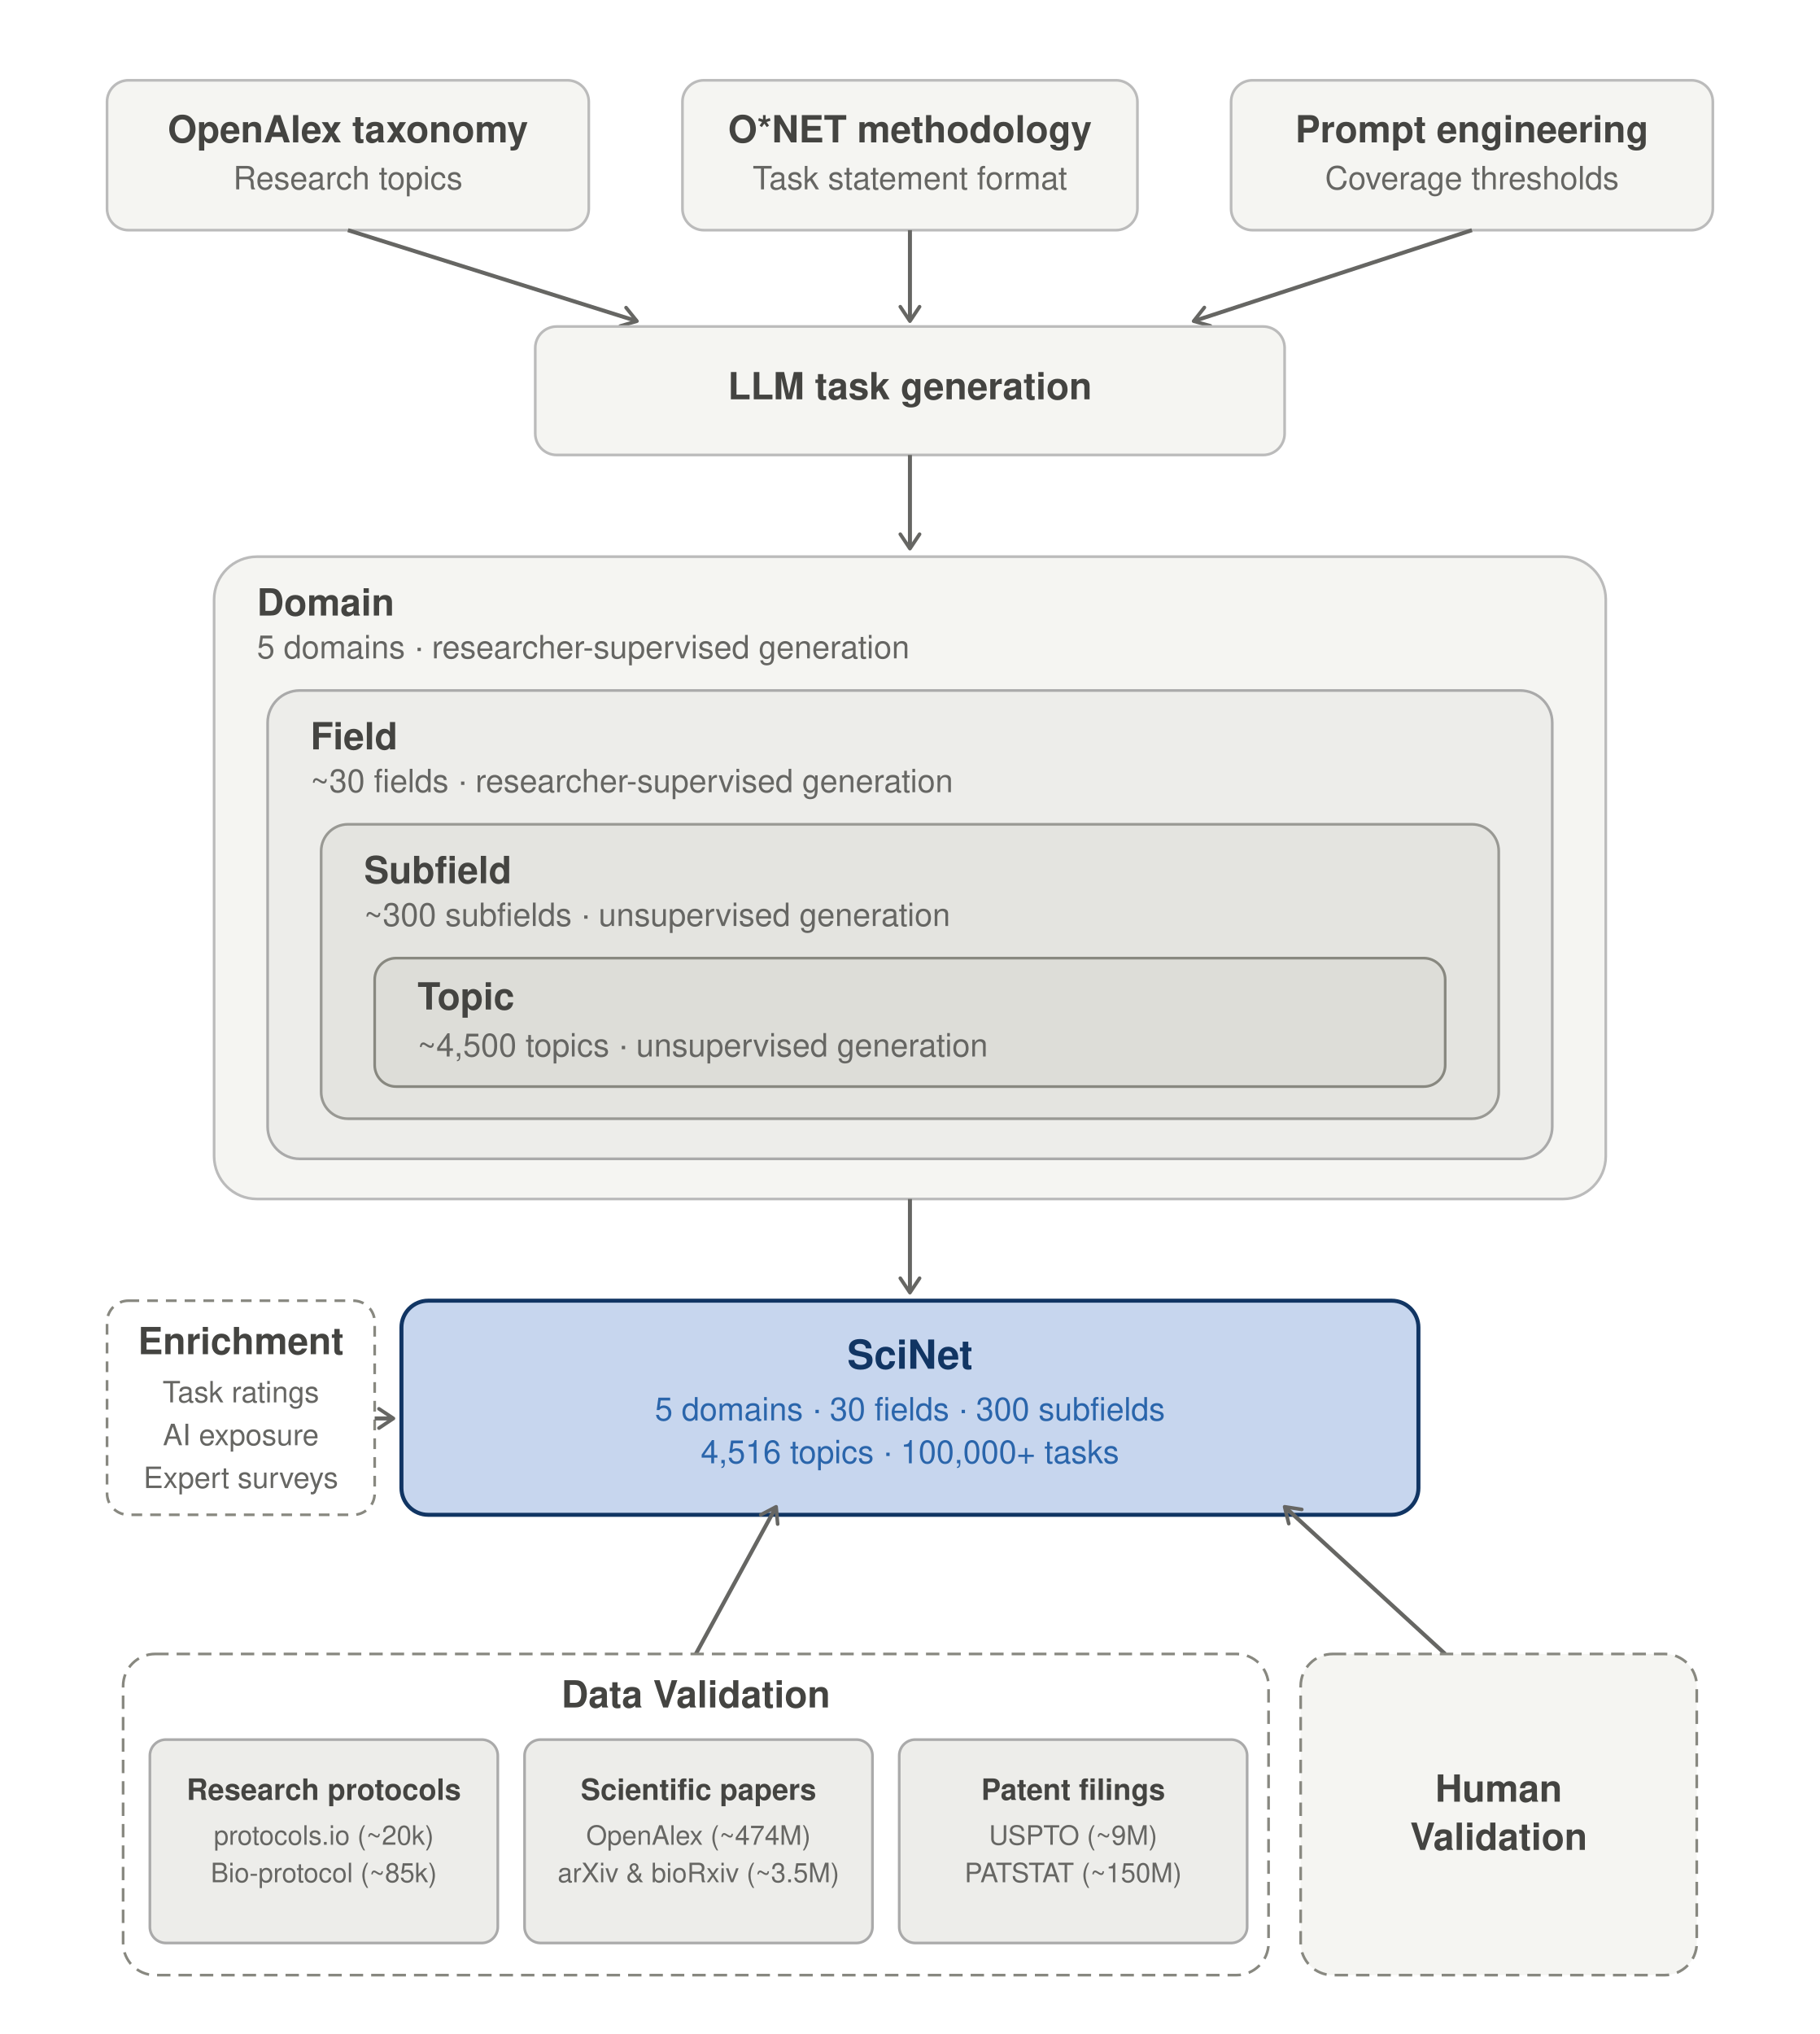
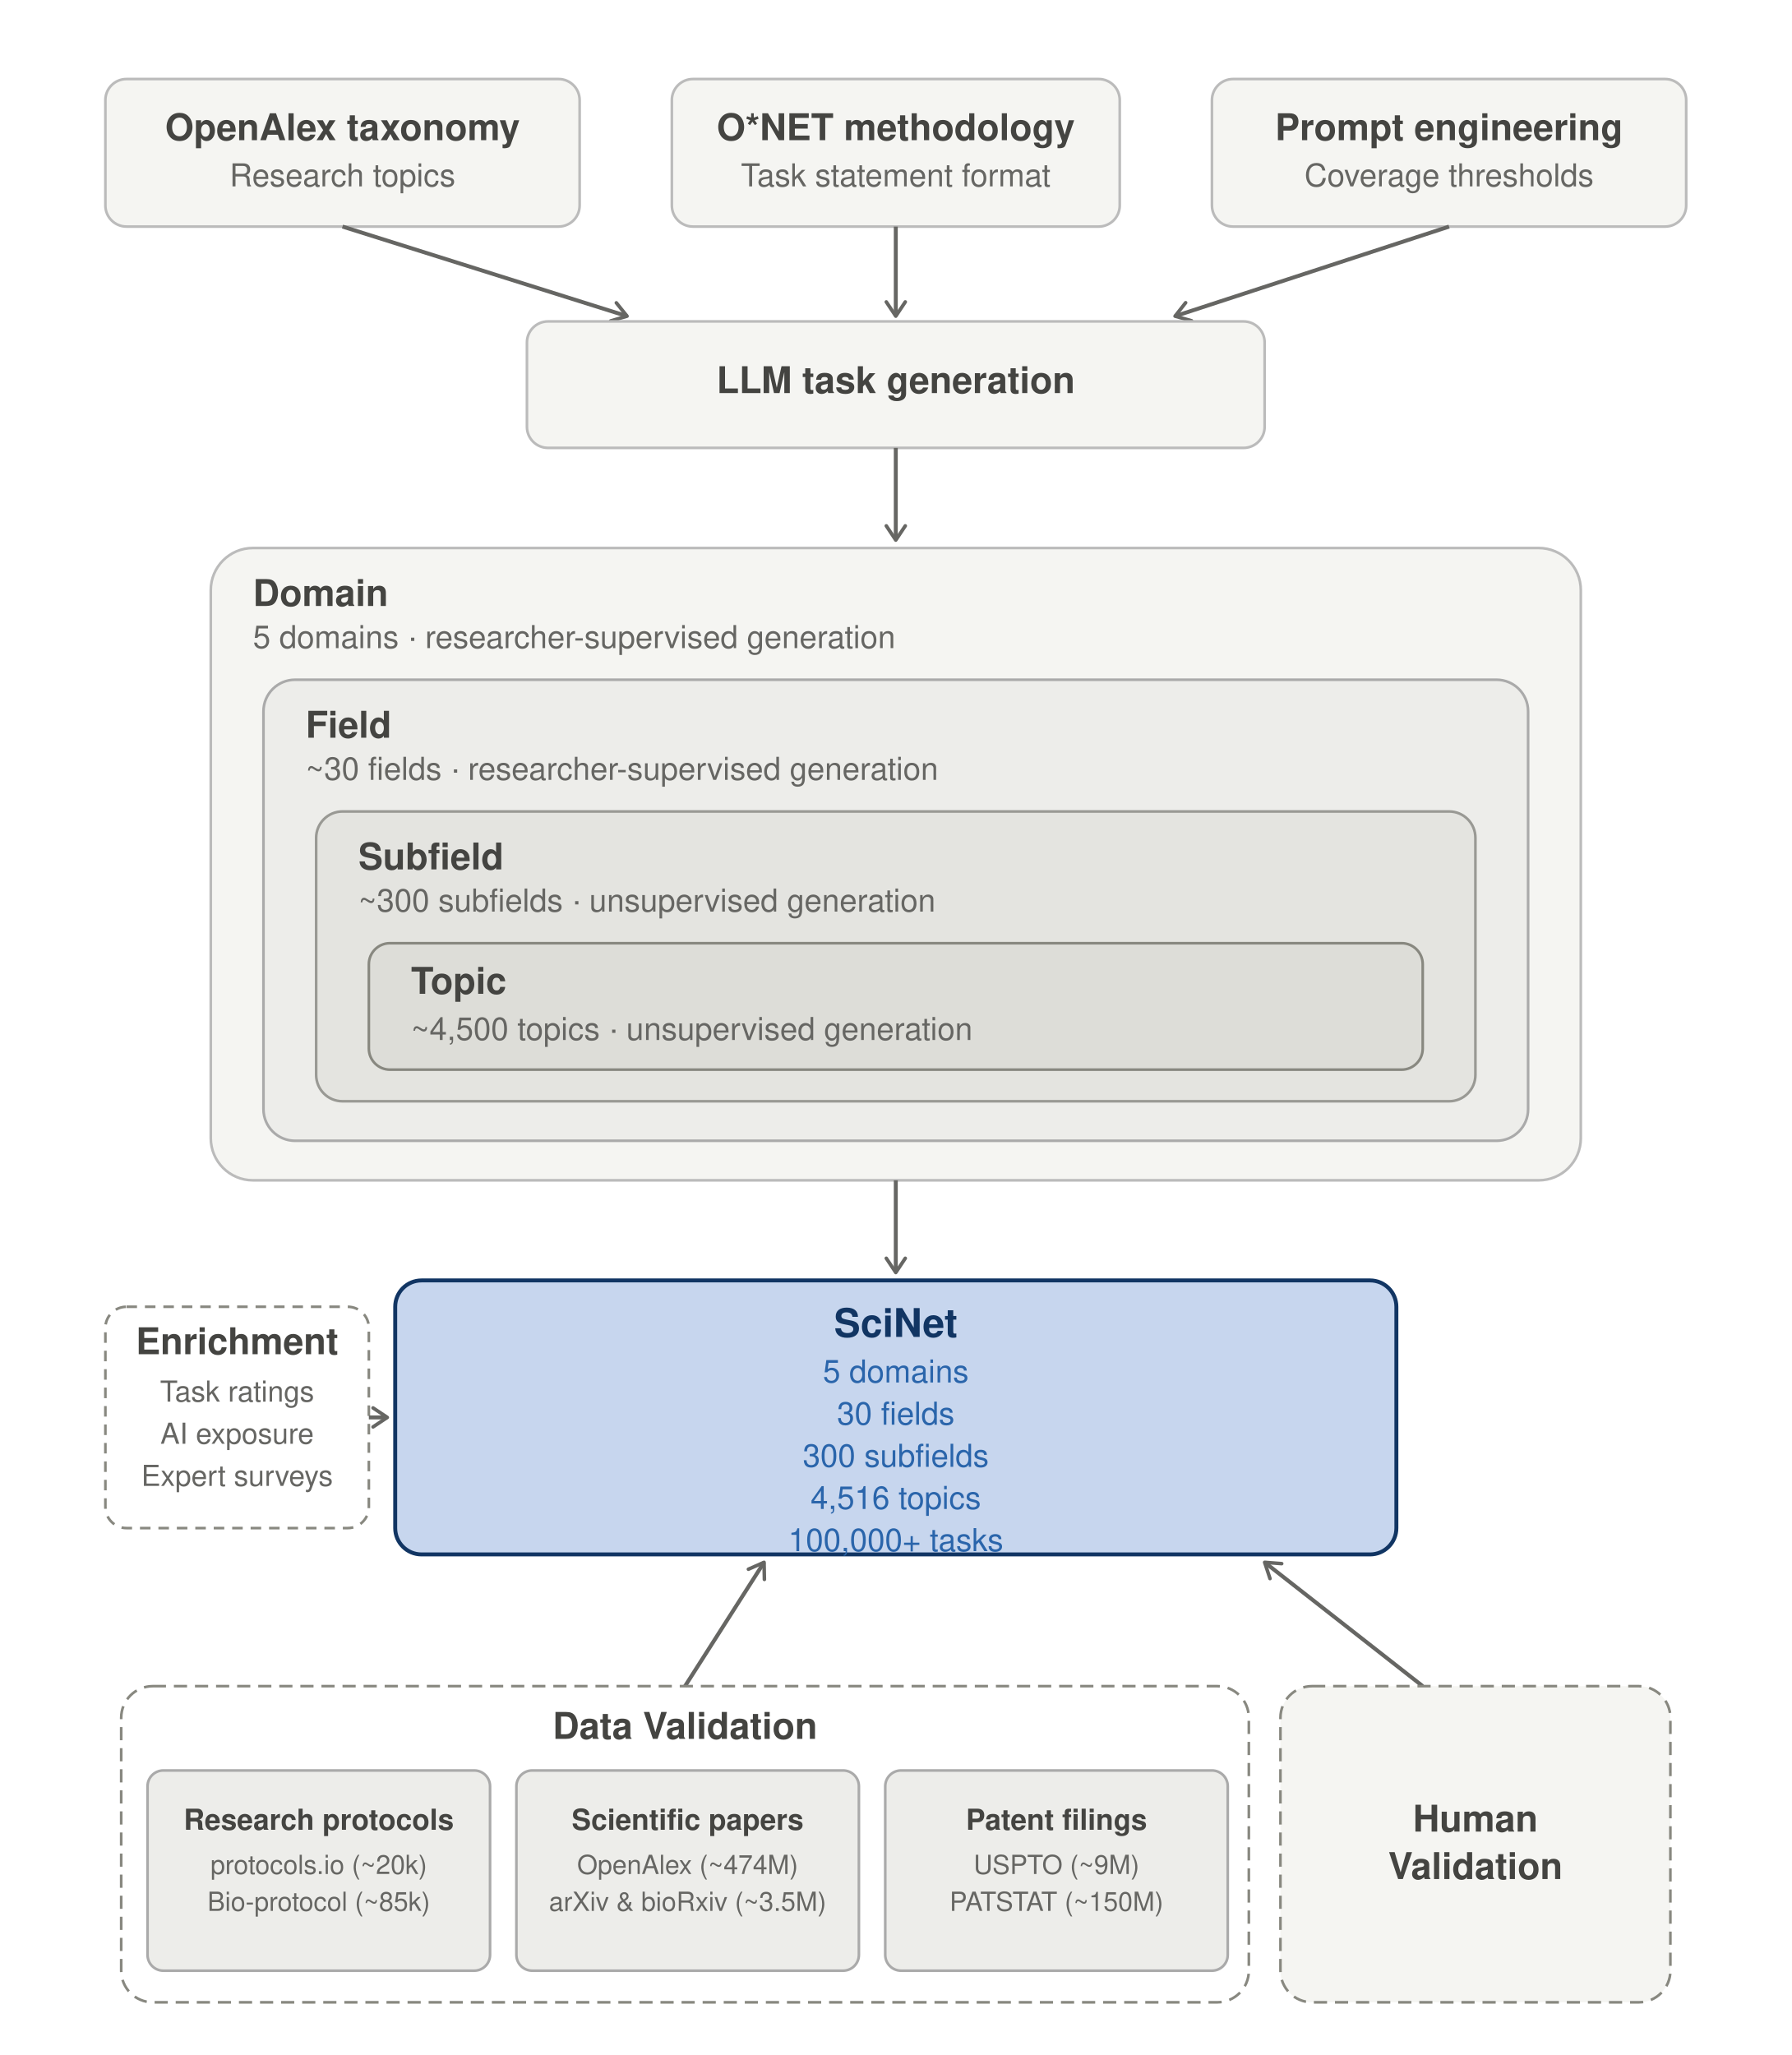
- <svg xmlns="http://www.w3.org/2000/svg" width="680" height="760" viewBox="0 0 680 760">
+ <svg xmlns="http://www.w3.org/2000/svg" width="680" height="780" viewBox="0 0 680 780">
  <defs>
    <marker id="arr" viewBox="0 0 10 10" refX="8" refY="5" markerWidth="6" markerHeight="6" orient="auto-start-reverse">
      <path d="M2 1L8 5L2 9" fill="none" stroke="#666663" stroke-width="1.5" stroke-linecap="round" stroke-linejoin="round" />
    </marker>
  </defs>
  <rect x="40" y="30" width="180" height="56" rx="8" fill="#F5F5F2" stroke="#BBBBBB" stroke-width="1" />
  <text x="130" y="50" text-anchor="middle" dominant-baseline="central" font-family="Helvetica,Arial,sans-serif" font-size="14" font-weight="600" fill="#444441">OpenAlex taxonomy</text>
  <text x="130" y="68" text-anchor="middle" dominant-baseline="central" font-family="Helvetica,Arial,sans-serif" font-size="12" fill="#666663">Research topics</text>
  <rect x="255" y="30" width="170" height="56" rx="8" fill="#F5F5F2" stroke="#BBBBBB" stroke-width="1" />
  <text x="340" y="50" text-anchor="middle" dominant-baseline="central" font-family="Helvetica,Arial,sans-serif" font-size="14" font-weight="600" fill="#444441">O*NET methodology</text>
  <text x="340" y="68" text-anchor="middle" dominant-baseline="central" font-family="Helvetica,Arial,sans-serif" font-size="12" fill="#666663">Task statement format</text>
  <rect x="460" y="30" width="180" height="56" rx="8" fill="#F5F5F2" stroke="#BBBBBB" stroke-width="1" />
  <text x="550" y="50" text-anchor="middle" dominant-baseline="central" font-family="Helvetica,Arial,sans-serif" font-size="14" font-weight="600" fill="#444441">Prompt engineering</text>
  <text x="550" y="68" text-anchor="middle" dominant-baseline="central" font-family="Helvetica,Arial,sans-serif" font-size="12" fill="#666663">Coverage thresholds</text>
  <line x1="130" y1="86" x2="238" y2="120" stroke="#666663" stroke-width="1.5" marker-end="url(#arr)" />
  <line x1="340" y1="86" x2="340" y2="120" stroke="#666663" stroke-width="1.5" marker-end="url(#arr)" />
  <line x1="550" y1="86" x2="446" y2="120" stroke="#666663" stroke-width="1.5" marker-end="url(#arr)" />
  <rect x="200" y="122" width="280" height="48" rx="8" fill="#F5F5F2" stroke="#BBBBBB" stroke-width="1" />
  <text x="340" y="146" text-anchor="middle" dominant-baseline="central" font-family="Helvetica,Arial,sans-serif" font-size="14" font-weight="600" fill="#444441">LLM task generation</text>
  <line x1="340" y1="170" x2="340" y2="205" stroke="#666663" stroke-width="1.5" marker-end="url(#arr)" />
  <rect x="80" y="208" width="520" height="240" rx="16" fill="#F5F5F2" stroke="#BBBBBB" stroke-width="1" />
  <text x="96" y="230" text-anchor="start" font-family="Helvetica,Arial,sans-serif" font-size="14" font-weight="600" fill="#444441">Domain</text>
  <text x="96" y="246" text-anchor="start" font-family="Helvetica,Arial,sans-serif" font-size="12" fill="#666663">5 domains · researcher-supervised generation</text>
  <rect x="100" y="258" width="480" height="175" rx="12" fill="#EDEDEA" stroke="#AAAAAA" stroke-width="1" />
  <text x="116" y="280" text-anchor="start" font-family="Helvetica,Arial,sans-serif" font-size="14" font-weight="600" fill="#444441">Field</text>
  <text x="116" y="296" text-anchor="start" font-family="Helvetica,Arial,sans-serif" font-size="12" fill="#666663">~30 fields · researcher-supervised generation</text>
  <rect x="120" y="308" width="440" height="110" rx="10" fill="#E4E4E0" stroke="#999994" stroke-width="1" />
  <text x="136" y="330" text-anchor="start" font-family="Helvetica,Arial,sans-serif" font-size="14" font-weight="600" fill="#444441">Subfield</text>
  <text x="136" y="346" text-anchor="start" font-family="Helvetica,Arial,sans-serif" font-size="12" fill="#666663">~300 subfields · unsupervised generation</text>
  <rect x="140" y="358" width="400" height="48" rx="8" fill="#DDDDD8" stroke="#888880" stroke-width="1" />
  <text x="156" y="374" text-anchor="start" dominant-baseline="central" font-family="Helvetica,Arial,sans-serif" font-size="14" font-weight="600" fill="#444441">Topic</text>
  <text x="156" y="392" text-anchor="start" dominant-baseline="central" font-family="Helvetica,Arial,sans-serif" font-size="12" fill="#666663">~4,500 topics · unsupervised generation</text>
  <line x1="340" y1="448" x2="340" y2="483" stroke="#666663" stroke-width="1.5" marker-end="url(#arr)" />
-   <rect x="150" y="486" width="380" height="80" rx="10" fill="#C7D6EE" stroke="#113563" stroke-width="1.5" />
-   <text x="340" y="508" text-anchor="middle" dominant-baseline="central" font-family="Helvetica,Arial,sans-serif" font-size="15" font-weight="700" fill="#113563">SciNet</text>
-   <text x="340" y="528" text-anchor="middle" dominant-baseline="central" font-family="Helvetica,Arial,sans-serif" font-size="12" fill="#2A65AB">5 domains · 30 fields · 300 subfields</text>
-   <text x="340" y="544" text-anchor="middle" dominant-baseline="central" font-family="Helvetica,Arial,sans-serif" font-size="12" fill="#2A65AB">4,516 topics · 100,000+ tasks</text>
-   <line x1="260" y1="618" x2="290" y2="563" stroke="#666663" stroke-width="1.5" marker-end="url(#arr)" />
-   <line x1="540" y1="618" x2="480" y2="563" stroke="#666663" stroke-width="1.5" marker-end="url(#arr)" />
-   <rect x="46" y="618" width="428" height="120" rx="12" fill="none" stroke="#888880" stroke-width="1" stroke-dasharray="5 3" />
-   <text x="260" y="638" text-anchor="middle" font-family="Helvetica,Arial,sans-serif" font-size="14" font-weight="600" fill="#444441">Data Validation</text>
-   <rect x="56" y="650" width="130" height="76" rx="6" fill="#EDEDEA" stroke="#AAAAAA" stroke-width="1" />
-   <text x="121" y="670" text-anchor="middle" dominant-baseline="central" font-family="Helvetica,Arial,sans-serif" font-size="11" font-weight="600" fill="#444441">Research protocols</text>
-   <text x="121" y="687" text-anchor="middle" dominant-baseline="central" font-family="Helvetica,Arial,sans-serif" font-size="10" fill="#666663">protocols.io (~20k)</text>
-   <text x="121" y="701" text-anchor="middle" dominant-baseline="central" font-family="Helvetica,Arial,sans-serif" font-size="10" fill="#666663">Bio-protocol (~85k)</text>
-   <rect x="196" y="650" width="130" height="76" rx="6" fill="#EDEDEA" stroke="#AAAAAA" stroke-width="1" />
-   <text x="261" y="670" text-anchor="middle" dominant-baseline="central" font-family="Helvetica,Arial,sans-serif" font-size="11" font-weight="600" fill="#444441">Scientific papers</text>
-   <text x="261" y="687" text-anchor="middle" dominant-baseline="central" font-family="Helvetica,Arial,sans-serif" font-size="10" fill="#666663">OpenAlex (~474M)</text>
-   <text x="261" y="701" text-anchor="middle" dominant-baseline="central" font-family="Helvetica,Arial,sans-serif" font-size="10" fill="#666663">arXiv &amp; bioRxiv (~3.5M)</text>
-   <rect x="336" y="650" width="130" height="76" rx="6" fill="#EDEDEA" stroke="#AAAAAA" stroke-width="1" />
-   <text x="401" y="670" text-anchor="middle" dominant-baseline="central" font-family="Helvetica,Arial,sans-serif" font-size="11" font-weight="600" fill="#444441">Patent filings</text>
-   <text x="401" y="687" text-anchor="middle" dominant-baseline="central" font-family="Helvetica,Arial,sans-serif" font-size="10" fill="#666663">USPTO (~9M)</text>
-   <text x="401" y="701" text-anchor="middle" dominant-baseline="central" font-family="Helvetica,Arial,sans-serif" font-size="10" fill="#666663">PATSTAT (~150M)</text>
-   <rect x="486" y="618" width="148" height="120" rx="12" fill="#F5F5F2" stroke="#888880" stroke-width="1" stroke-dasharray="5 3" />
-   <text x="560" y="670" text-anchor="middle" dominant-baseline="central" font-family="Helvetica,Arial,sans-serif" font-size="14" font-weight="600" fill="#444441">Human</text>
-   <text x="560" y="688" text-anchor="middle" dominant-baseline="central" font-family="Helvetica,Arial,sans-serif" font-size="14" font-weight="600" fill="#444441">Validation</text>
-   <rect x="40" y="486" width="100" height="80" rx="8" fill="none" stroke="#888880" stroke-width="1" stroke-dasharray="4 3" />
-   <text x="90" y="506" text-anchor="middle" font-family="Helvetica,Arial,sans-serif" font-size="14" font-weight="600" fill="#444441">Enrichment</text>
-   <text x="90" y="524" text-anchor="middle" font-family="Helvetica,Arial,sans-serif" font-size="11" fill="#666663">Task ratings</text>
-   <text x="90" y="540" text-anchor="middle" font-family="Helvetica,Arial,sans-serif" font-size="11" fill="#666663">AI exposure</text>
-   <text x="90" y="556" text-anchor="middle" font-family="Helvetica,Arial,sans-serif" font-size="11" fill="#666663">Expert surveys</text>
-   <line x1="140" y1="530" x2="147" y2="530" stroke="#666663" stroke-width="1.5" marker-end="url(#arr)" />
+   <rect x="150" y="486" width="380" height="104" rx="10" fill="#C7D6EE" stroke="#113563" stroke-width="1.5" />
+   <text x="340" y="504" text-anchor="middle" dominant-baseline="central" font-family="Helvetica,Arial,sans-serif" font-size="15" font-weight="700" fill="#113563">SciNet</text>
+   <text x="340" y="522" text-anchor="middle" dominant-baseline="central" font-family="Helvetica,Arial,sans-serif" font-size="12" fill="#2A65AB">5 domains</text>
+   <text x="340" y="538" text-anchor="middle" dominant-baseline="central" font-family="Helvetica,Arial,sans-serif" font-size="12" fill="#2A65AB">30 fields</text>
+   <text x="340" y="554" text-anchor="middle" dominant-baseline="central" font-family="Helvetica,Arial,sans-serif" font-size="12" fill="#2A65AB">300 subfields</text>
+   <text x="340" y="570" text-anchor="middle" dominant-baseline="central" font-family="Helvetica,Arial,sans-serif" font-size="12" fill="#2A65AB">4,516 topics</text>
+   <text x="340" y="586" text-anchor="middle" dominant-baseline="central" font-family="Helvetica,Arial,sans-serif" font-size="12" fill="#2A65AB">100,000+ tasks</text>
+   <line x1="260" y1="640" x2="290" y2="593" stroke="#666663" stroke-width="1.5" marker-end="url(#arr)" />
+   <line x1="540" y1="640" x2="480" y2="593" stroke="#666663" stroke-width="1.5" marker-end="url(#arr)" />
+   <rect x="46" y="640" width="428" height="120" rx="12" fill="none" stroke="#888880" stroke-width="1" stroke-dasharray="5 3" />
+   <text x="260" y="660" text-anchor="middle" font-family="Helvetica,Arial,sans-serif" font-size="14" font-weight="600" fill="#444441">Data Validation</text>
+   <rect x="56" y="672" width="130" height="76" rx="6" fill="#EDEDEA" stroke="#AAAAAA" stroke-width="1" />
+   <text x="121" y="692" text-anchor="middle" dominant-baseline="central" font-family="Helvetica,Arial,sans-serif" font-size="11" font-weight="600" fill="#444441">Research protocols</text>
+   <text x="121" y="709" text-anchor="middle" dominant-baseline="central" font-family="Helvetica,Arial,sans-serif" font-size="10" fill="#666663">protocols.io (~20k)</text>
+   <text x="121" y="723" text-anchor="middle" dominant-baseline="central" font-family="Helvetica,Arial,sans-serif" font-size="10" fill="#666663">Bio-protocol (~85k)</text>
+   <rect x="196" y="672" width="130" height="76" rx="6" fill="#EDEDEA" stroke="#AAAAAA" stroke-width="1" />
+   <text x="261" y="692" text-anchor="middle" dominant-baseline="central" font-family="Helvetica,Arial,sans-serif" font-size="11" font-weight="600" fill="#444441">Scientific papers</text>
+   <text x="261" y="709" text-anchor="middle" dominant-baseline="central" font-family="Helvetica,Arial,sans-serif" font-size="10" fill="#666663">OpenAlex (~474M)</text>
+   <text x="261" y="723" text-anchor="middle" dominant-baseline="central" font-family="Helvetica,Arial,sans-serif" font-size="10" fill="#666663">arXiv &amp; bioRxiv (~3.5M)</text>
+   <rect x="336" y="672" width="130" height="76" rx="6" fill="#EDEDEA" stroke="#AAAAAA" stroke-width="1" />
+   <text x="401" y="692" text-anchor="middle" dominant-baseline="central" font-family="Helvetica,Arial,sans-serif" font-size="11" font-weight="600" fill="#444441">Patent filings</text>
+   <text x="401" y="709" text-anchor="middle" dominant-baseline="central" font-family="Helvetica,Arial,sans-serif" font-size="10" fill="#666663">USPTO (~9M)</text>
+   <text x="401" y="723" text-anchor="middle" dominant-baseline="central" font-family="Helvetica,Arial,sans-serif" font-size="10" fill="#666663">PATSTAT (~150M)</text>
+   <rect x="486" y="640" width="148" height="120" rx="12" fill="#F5F5F2" stroke="#888880" stroke-width="1" stroke-dasharray="5 3" />
+   <text x="560" y="692" text-anchor="middle" dominant-baseline="central" font-family="Helvetica,Arial,sans-serif" font-size="14" font-weight="600" fill="#444441">Human</text>
+   <text x="560" y="710" text-anchor="middle" dominant-baseline="central" font-family="Helvetica,Arial,sans-serif" font-size="14" font-weight="600" fill="#444441">Validation</text>
+   <rect x="40" y="496" width="100" height="84" rx="8" fill="none" stroke="#888880" stroke-width="1" stroke-dasharray="4 3" />
+   <text x="90" y="514" text-anchor="middle" font-family="Helvetica,Arial,sans-serif" font-size="14" font-weight="600" fill="#444441">Enrichment</text>
+   <text x="90" y="532" text-anchor="middle" font-family="Helvetica,Arial,sans-serif" font-size="11" fill="#666663">Task ratings</text>
+   <text x="90" y="548" text-anchor="middle" font-family="Helvetica,Arial,sans-serif" font-size="11" fill="#666663">AI exposure</text>
+   <text x="90" y="564" text-anchor="middle" font-family="Helvetica,Arial,sans-serif" font-size="11" fill="#666663">Expert surveys</text>
+   <line x1="140" y1="538" x2="147" y2="538" stroke="#666663" stroke-width="1.5" marker-end="url(#arr)" />
</svg>
